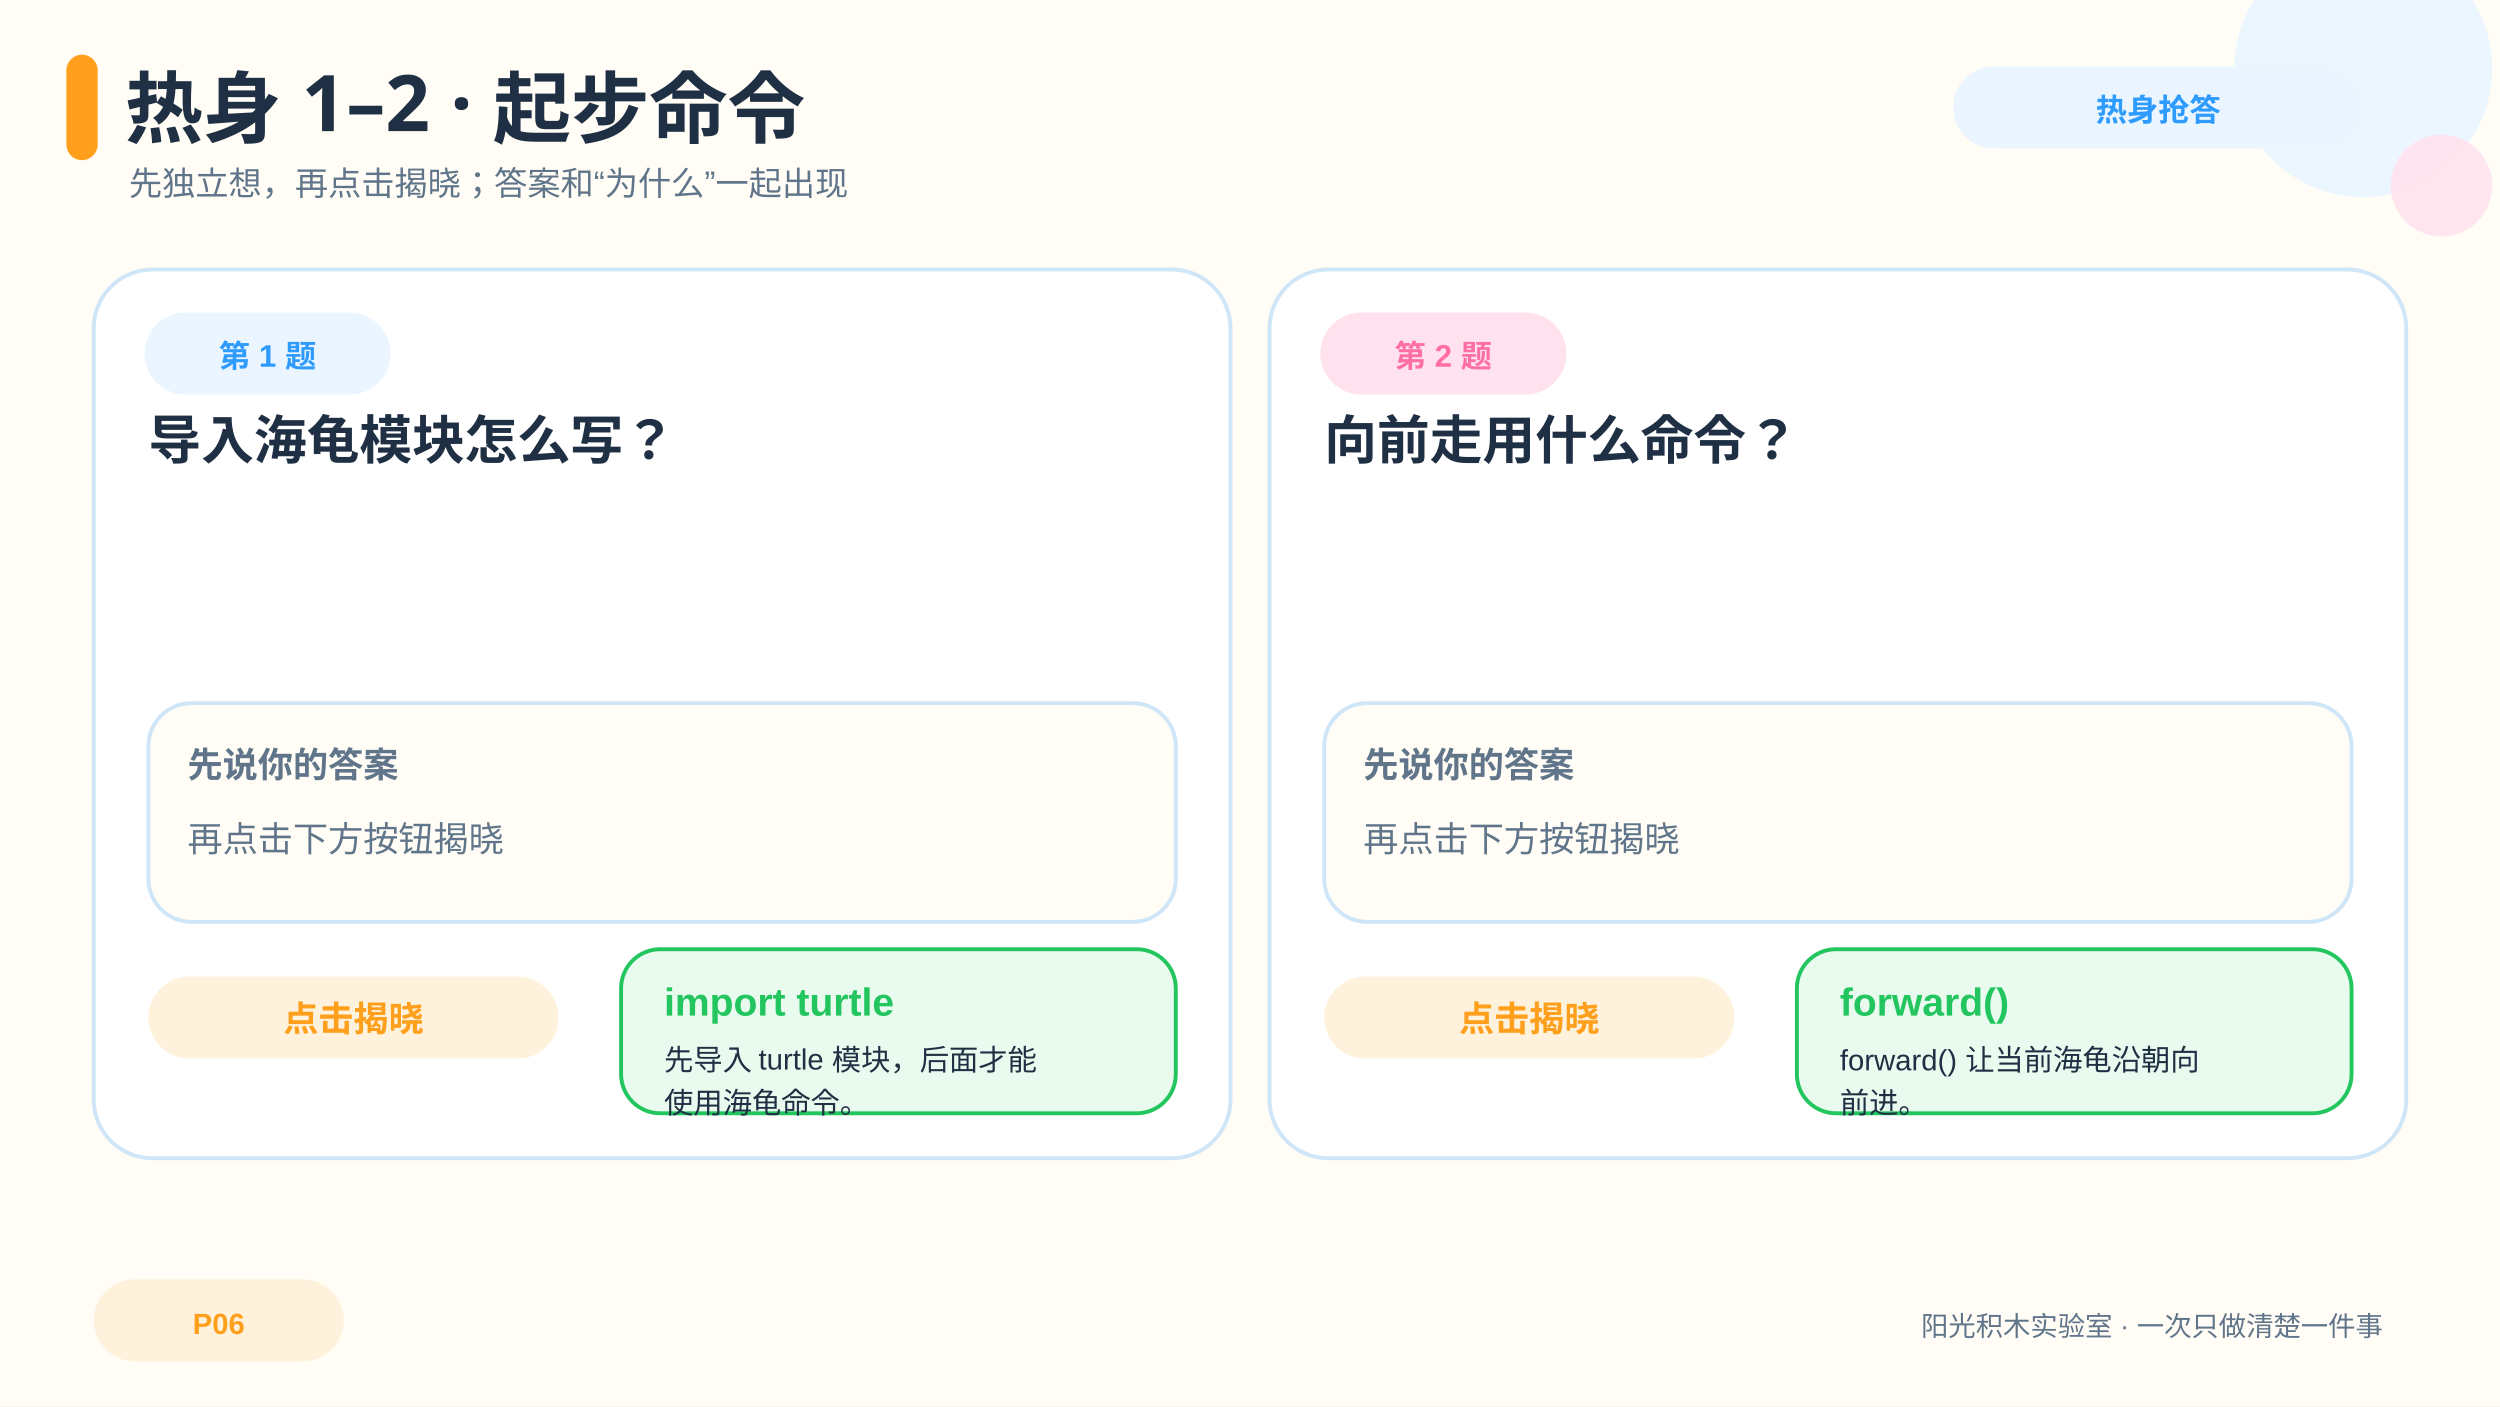
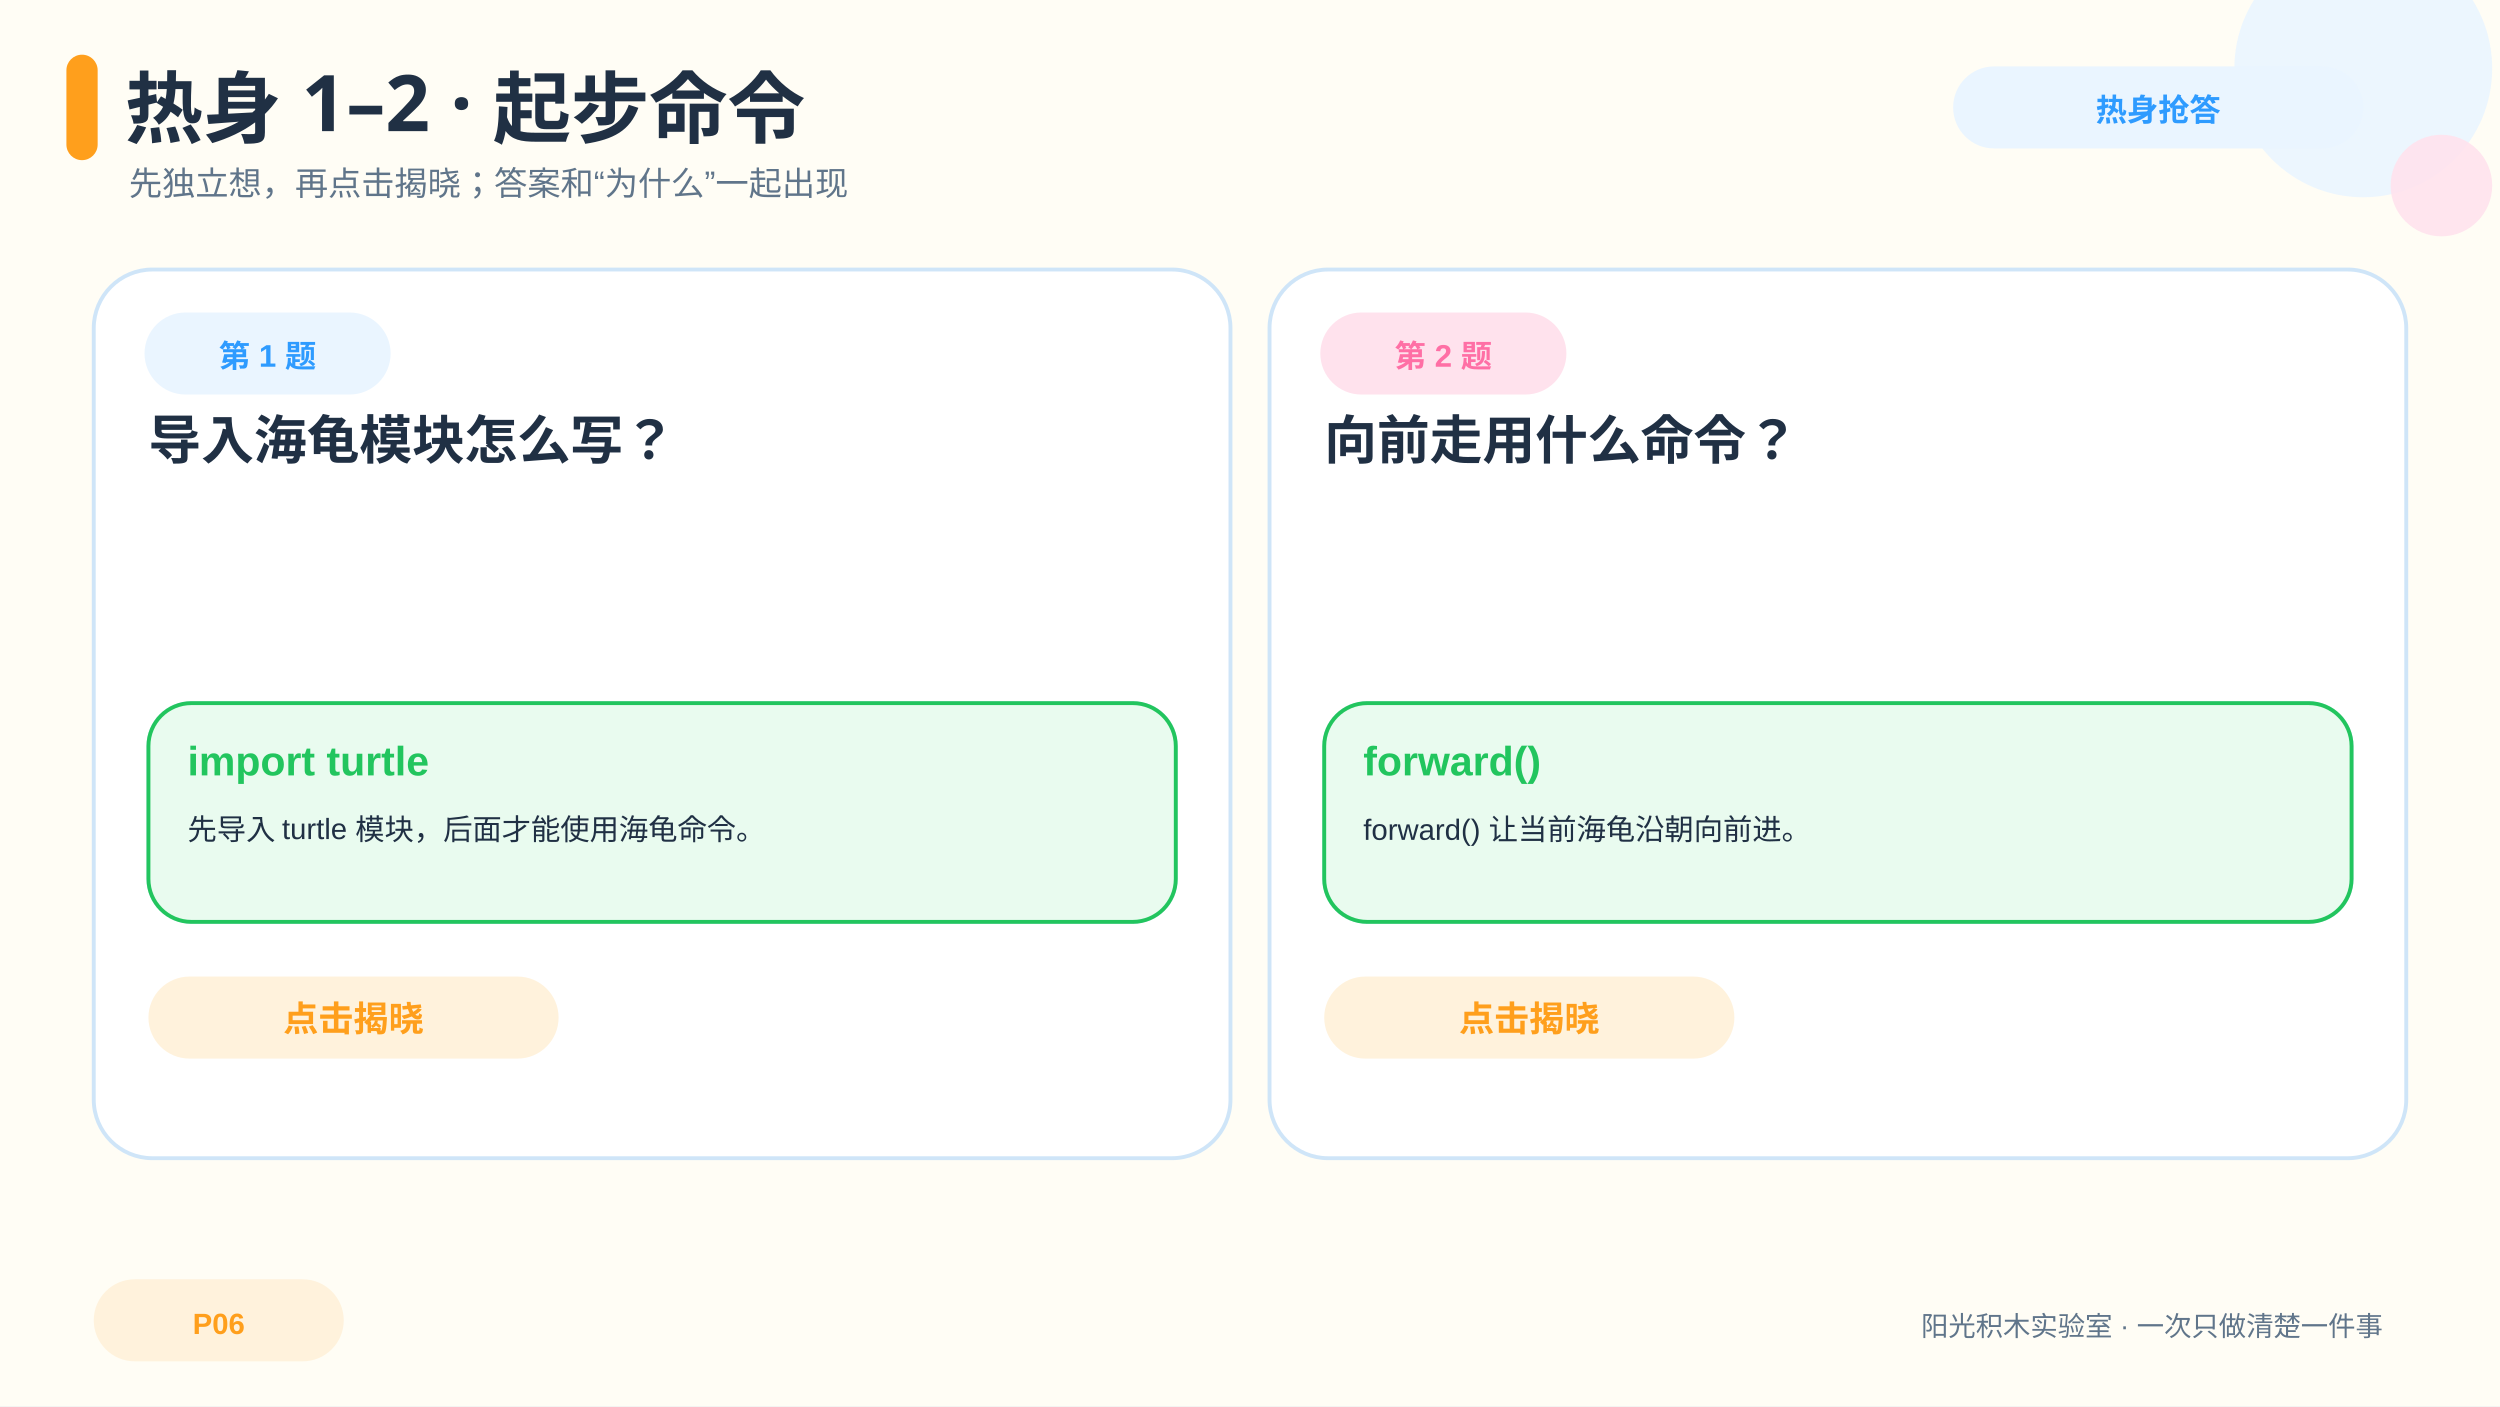
<svg xmlns="http://www.w3.org/2000/svg" viewBox="0 0 1280 720" data-pptx-page-role="content" font-family="Microsoft YaHei, Arial, sans-serif">
  <rect x="0" y="0" width="1280" height="720" rx="0" fill="#FFFDF5" id="page-bg" />
  <circle cx="1210" cy="35" r="66" fill="#EAF5FF" opacity="0.9" />
  <circle cx="1250" cy="95" r="26" fill="#FFE2ED" opacity="0.9" />
  <rect x="34" y="28" width="16" height="54" rx="8" fill="#FF9F1C" />
  <text x="64" y="70" font-family="YouYuan, Microsoft YaHei, sans-serif" font-size="40" font-weight="700" fill="#203044" text-anchor="start">热身 1–2 · 起步命令</text>
  <text x="66" y="100" font-family="Microsoft YaHei, Arial, sans-serif" font-size="17" font-weight="400" fill="#60758A" text-anchor="start">先独立想，再点击揭晓；答案和“为什么”一起出现</text>
  <rect x="1000" y="34" width="210" height="42" rx="21" fill="#EAF5FF" />
  <text x="1105.0" y="62" font-family="Microsoft YaHei, Arial, sans-serif" font-size="16" font-weight="700" fill="#2E9BFF" text-anchor="middle">热身抢答</text>
  <rect x="48" y="655" width="128" height="42" rx="21" fill="#FFF2DC" />
  <text x="112.0" y="683" font-family="Microsoft YaHei, Arial, sans-serif" font-size="15" font-weight="700" fill="#FF9F1C" text-anchor="middle">P06</text>
  <rect x="48" y="138" width="582" height="455" rx="30" fill="#FFFFFF" stroke="#CFE5F8" stroke-width="2" />
  <rect x="74" y="160" width="126" height="42" rx="21" fill="#EAF5FF" />
  <text x="137.0" y="188" font-family="Microsoft YaHei, Arial, sans-serif" font-size="16" font-weight="700" fill="#2E9BFF" text-anchor="middle">第 1 题</text>
  <text x="76" y="235" font-family="Microsoft YaHei, Arial, sans-serif" font-size="27" font-weight="700" fill="#203044" text-anchor="start">
    <tspan x="76" dy="0">导入海龟模块怎么写？</tspan>
  </text>
  <rect x="76" y="360" width="526" height="112" rx="22" fill="#FFFDF5" stroke="#CFE5F8" stroke-width="2" />
  <text x="96" y="398" font-family="Microsoft YaHei, Arial, sans-serif" font-size="18" font-weight="700" fill="#60758A" text-anchor="start">先说你的答案</text>
  <text x="96" y="436" font-family="Microsoft YaHei, Arial, sans-serif" font-size="18" font-weight="400" fill="#60758A" text-anchor="start">再点击下方按钮揭晓</text>
  <rect x="76" y="500" width="210" height="42" rx="21" fill="#FFF2DC" />
  <text x="181.0" y="528" font-family="Microsoft YaHei, Arial, sans-serif" font-size="18" font-weight="700" fill="#FF9F1C" text-anchor="middle">点击揭晓</text>
  <g id="reveal-q1-hit" data-pptx-role="decoration" data-pptx-bounds="0 0 1280 720">
    <rect x="76" y="500" width="210" height="42" rx="20" fill="#FFFFFF" opacity="0.001" />
  </g>
  <g id="answer-q1" data-pptx-role="decoration" data-pptx-bounds="0 0 1280 720">
-     <rect x="318" y="486" width="284" height="84" rx="20" fill="#E9FBEF" stroke="#22C55E" stroke-width="2" />
-     <text x="340" y="520" font-family="Microsoft YaHei, Arial, sans-serif" font-size="20" font-weight="700" fill="#22C55E" text-anchor="start">import turtle</text>
-     <text x="340" y="548" font-family="Microsoft YaHei, Arial, sans-serif" font-size="15" font-weight="400" fill="#203044" text-anchor="start">
-       <tspan x="340" dy="0">先导入 turtle 模块，后面才能</tspan>
-       <tspan x="340" dy="22">使用海龟命令。</tspan>
+     <rect x="76" y="360" width="526" height="112" rx="22" fill="#E9FBEF" stroke="#22C55E" stroke-width="2" />
+     <text x="96" y="397" font-family="Microsoft YaHei, Arial, sans-serif" font-size="21" font-weight="700" fill="#22C55E" text-anchor="start">import turtle</text>
+     <text x="96" y="430" font-family="Microsoft YaHei, Arial, sans-serif" font-size="15" font-weight="400" fill="#203044" text-anchor="start">
+       <tspan x="96" dy="0">先导入 turtle 模块，后面才能使用海龟命令。</tspan>
    </text>
  </g>
  <rect x="650" y="138" width="582" height="455" rx="30" fill="#FFFFFF" stroke="#CFE5F8" stroke-width="2" />
  <rect x="676" y="160" width="126" height="42" rx="21" fill="#FFE2ED" />
  <text x="739.0" y="188" font-family="Microsoft YaHei, Arial, sans-serif" font-size="16" font-weight="700" fill="#FF6FA5" text-anchor="middle">第 2 题</text>
  <text x="678" y="235" font-family="Microsoft YaHei, Arial, sans-serif" font-size="27" font-weight="700" fill="#203044" text-anchor="start">
    <tspan x="678" dy="0">向前走用什么命令？</tspan>
  </text>
  <rect x="678" y="360" width="526" height="112" rx="22" fill="#FFFDF5" stroke="#CFE5F8" stroke-width="2" />
  <text x="698" y="398" font-family="Microsoft YaHei, Arial, sans-serif" font-size="18" font-weight="700" fill="#60758A" text-anchor="start">先说你的答案</text>
  <text x="698" y="436" font-family="Microsoft YaHei, Arial, sans-serif" font-size="18" font-weight="400" fill="#60758A" text-anchor="start">再点击下方按钮揭晓</text>
  <rect x="678" y="500" width="210" height="42" rx="21" fill="#FFF2DC" />
  <text x="783.0" y="528" font-family="Microsoft YaHei, Arial, sans-serif" font-size="18" font-weight="700" fill="#FF9F1C" text-anchor="middle">点击揭晓</text>
  <g id="reveal-q2-hit" data-pptx-role="decoration" data-pptx-bounds="0 0 1280 720">
    <rect x="678" y="500" width="210" height="42" rx="20" fill="#FFFFFF" opacity="0.001" />
  </g>
  <g id="answer-q2" data-pptx-role="decoration" data-pptx-bounds="0 0 1280 720">
-     <rect x="920" y="486" width="284" height="84" rx="20" fill="#E9FBEF" stroke="#22C55E" stroke-width="2" />
-     <text x="942" y="520" font-family="Microsoft YaHei, Arial, sans-serif" font-size="20" font-weight="700" fill="#22C55E" text-anchor="start">forward()</text>
-     <text x="942" y="548" font-family="Microsoft YaHei, Arial, sans-serif" font-size="15" font-weight="400" fill="#203044" text-anchor="start">
-       <tspan x="942" dy="0">forward() 让当前海龟沿朝向</tspan>
-       <tspan x="942" dy="22">前进。</tspan>
+     <rect x="678" y="360" width="526" height="112" rx="22" fill="#E9FBEF" stroke="#22C55E" stroke-width="2" />
+     <text x="698" y="397" font-family="Microsoft YaHei, Arial, sans-serif" font-size="21" font-weight="700" fill="#22C55E" text-anchor="start">forward()</text>
+     <text x="698" y="430" font-family="Microsoft YaHei, Arial, sans-serif" font-size="15" font-weight="400" fill="#203044" text-anchor="start">
+       <tspan x="698" dy="0">forward() 让当前海龟沿朝向前进。</tspan>
    </text>
  </g>
  <text x="1220" y="684" font-family="Microsoft YaHei, Arial, sans-serif" font-size="14" font-weight="400" fill="#60758A" text-anchor="end">阳光积木实验室 · 一次只做清楚一件事</text>
</svg>
